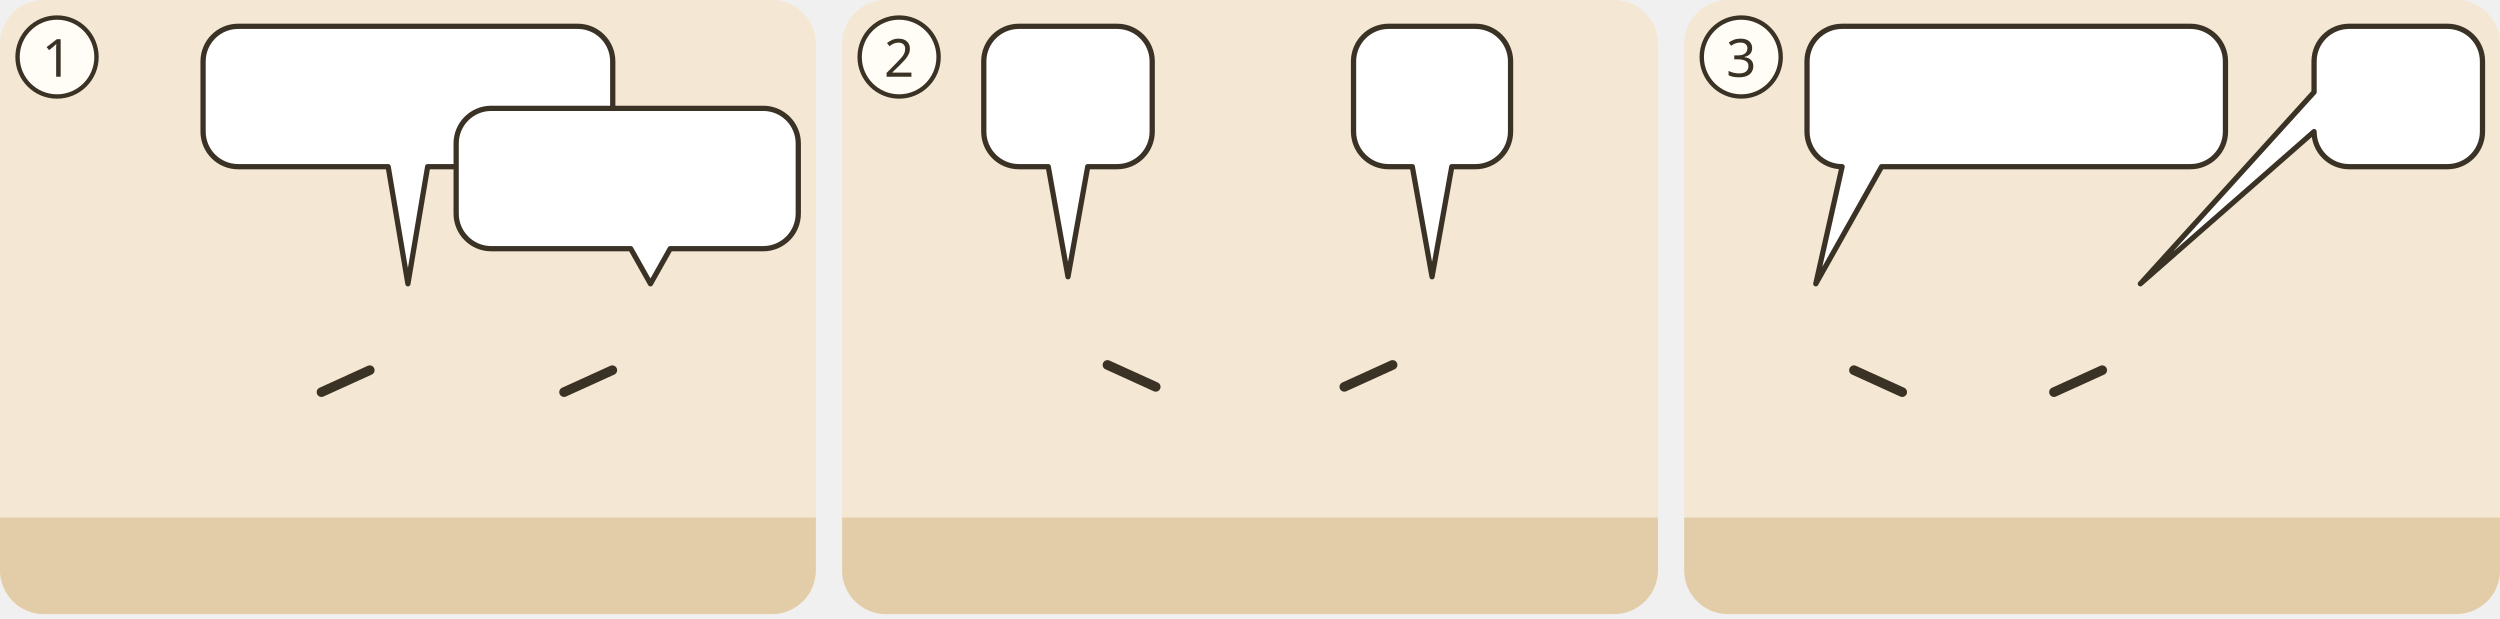
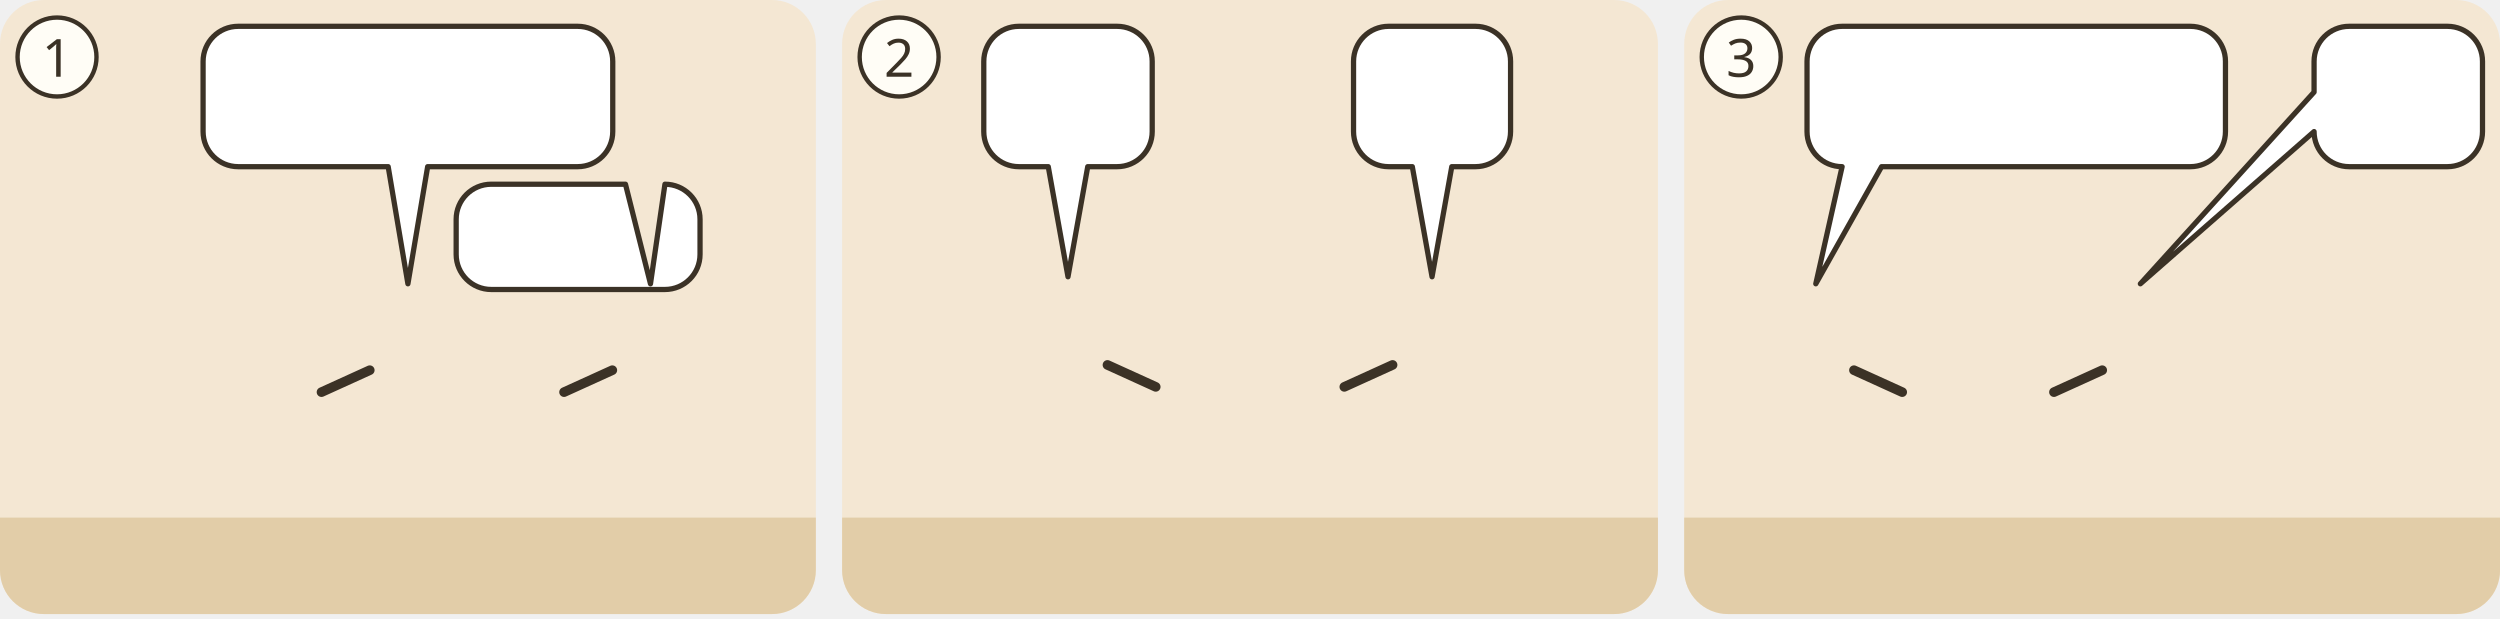
<svg xmlns="http://www.w3.org/2000/svg" viewBox="0 0 380 94">
  <g transform="translate(0 0) scale(0.6667)">
    <g transform="translate(0 0)">
      <clipPath id="ill-cp-1-0-0">
        <rect width="186" height="140" rx="10" />
      </clipPath>
      <g clip-path="url(#ill-cp-1-0-0)">
        <rect width="186" height="140" fill="#F4E7D3" />
        <rect y="118" width="186" height="22" fill="#E2CDA8" />
        <use href="#ill-p-blinder" x="24.1" y="60" width="27.2" height="58" />
        <use href="#ill-p-pharisaeer" x="79.4" y="60" width="27.2" height="58" />
        <path d="M84.3 84.4L73.3 89.4" stroke="#3B3226" stroke-width="2.2" stroke-linecap="round" />
        <use href="#ill-p-g-pharisaeer" x="134.7" y="60" width="27.2" height="58" />
        <path d="M139.6 84.4L128.6 89.4" stroke="#3B3226" stroke-width="2.2" stroke-linecap="round" />
        <use href="#ill-z-abstand" x="116.7" y="50" width="8" height="64" />
        <use href="#ill-z-sehen" x="27.7" y="49.7" width="20" height="12" />
        <g>
          <path d="M54.3 6H131.7A8 8 0 0 1 139.7 14V30A8 8 0 0 1 131.7 38L97.5 38L93 64.7L88.5 38H54.3A8 8 0 0 1 46.3 30V14A8 8 0 0 1 54.3 6Z" fill="#FFFFFF" stroke="#3B3226" stroke-width="1.2" stroke-linejoin="round" />
          <use href="#ill-p-jesus" x="52.3" y="12" width="9.4" height="20" />
          <use href="#ill-z-sabbat" x="66.7" y="12" width="38.0" height="20" />
          <use href="#ill-z-suende" x="109.7" y="12" width="24.0" height="20" />
        </g>
        <g>
-           <path d="M112 24.7H174A8 8 0 0 1 182 32.7V48.7A8 8 0 0 1 174 56.7L152.8 56.7L148.3 64.7L143.8 56.7H112A8 8 0 0 1 104 48.7V32.7A8 8 0 0 1 112 24.7Z" fill="#FFFFFF" stroke="#3B3226" stroke-width="1.2" stroke-linejoin="round" />
-           <use href="#ill-z-suende" x="110.0" y="30.7" width="24.0" height="20" />
-           <use href="#ill-zeichen" x="139.0" y="30.7" width="20.0" height="20" />
-           <use href="#ill-z-frage" x="164.0" y="30.7" width="12.0" height="20" />
+           <path d="M112 42L142.6 42L148.3 64.7L151.6 42H151.6A8 8 0 0 1 159.6 50V58A8 8 0 0 1 151.6 66H112A8 8 0 0 1 104 58V50A8 8 0 0 1 112 42Z" fill="#FFFFFF" stroke="#3B3226" stroke-width="1.2" stroke-linejoin="round" />
+           <use href="#ill-z-suende" x="110.0" y="48" width="14.4" height="12.0" />
+           <use href="#ill-zeichen" x="129.4" y="48" width="12.0" height="12.0" />
+           <use href="#ill-z-frage" x="146.4" y="48" width="7.2" height="12.0" />
        </g>
        <use href="#ill-z-sabbat" x="6" y="34" width="30.0" height="12.0" />
      </g>
      <circle cx="13" cy="13" r="9" fill="#FFFDF6" stroke="#3B3226" />
      <text x="13" y="17.5" text-anchor="middle" font-family="sans-serif" font-size="12" fill="#3B3226">1</text>
    </g>
  </g>
  <g transform="translate(128 0) scale(0.6667)">
    <g transform="translate(0 0)">
      <clipPath id="ill-cp-2-0-0">
        <rect width="186" height="140" rx="10" />
      </clipPath>
      <g clip-path="url(#ill-cp-2-0-0)">
        <rect width="186" height="140" fill="#F4E7D3" />
        <rect y="118" width="186" height="22" fill="#E2CDA8" />
        <use href="#ill-p-g-pharisaeer" x="37.4" y="58" width="28.1" height="60" />
        <path d="M60.5 83.2L71.5 88.2" stroke="#3B3226" stroke-width="2.2" stroke-linecap="round" />
        <use href="#ill-p-blinder" x="120.4" y="58" width="28.1" height="60" />
        <path d="M125.5 83.2L114.5 88.2" stroke="#3B3226" stroke-width="2.2" stroke-linecap="round" />
        <use href="#ill-z-sehen" x="145.5" y="58.3" width="20" height="12" />
        <g>
          <path d="M40.3 6H62.7A8 8 0 0 1 70.7 14V30A8 8 0 0 1 62.7 38L56 38L51.5 63.1L47 38H40.3A8 8 0 0 1 32.3 30V14A8 8 0 0 1 40.3 6Z" fill="#FFFFFF" stroke="#3B3226" stroke-width="1.2" stroke-linejoin="round" />
          <use href="#ill-p-jesus" x="38.3" y="12" width="9.4" height="20" />
          <use href="#ill-z-frage" x="52.7" y="12" width="12.0" height="20" />
        </g>
        <g>
          <path d="M124.6 6H144.4A8 8 0 0 1 152.4 14V30A8 8 0 0 1 144.4 38L139 38L134.5 63.1L130 38H124.6A8 8 0 0 1 116.6 30V14A8 8 0 0 1 124.6 6Z" fill="#FFFFFF" stroke="#3B3226" stroke-width="1.2" stroke-linejoin="round" />
          <use href="#ill-p-jesus" x="122.6" y="12" width="9.4" height="20" />
          <use href="#ill-p-prophet" x="137.0" y="12" width="9.4" height="20" />
        </g>
      </g>
      <circle cx="13" cy="13" r="9" fill="#FFFDF6" stroke="#3B3226" />
      <text x="13" y="17.5" text-anchor="middle" font-family="sans-serif" font-size="12" fill="#3B3226">2</text>
    </g>
  </g>
  <g transform="translate(256 0) scale(0.6667)">
    <g transform="translate(0 0)">
      <clipPath id="ill-cp-3-0-0">
        <rect width="186" height="140" rx="10" />
      </clipPath>
      <g clip-path="url(#ill-cp-3-0-0)">
        <rect width="186" height="140" fill="#F4E7D3" />
        <rect y="118" width="186" height="22" fill="#E2CDA8" />
        <use href="#ill-p-g-pharisaeer" x="16.4" y="60" width="27.2" height="58" />
        <path d="M38.7 84.4L49.7 89.4" stroke="#3B3226" stroke-width="2.2" stroke-linecap="round" />
        <use href="#ill-p-vater" x="90.4" y="60" width="27.2" height="58" />
        <path d="M95.3 84.4L84.3 89.4" stroke="#3B3226" stroke-width="2.2" stroke-linecap="round" />
        <use href="#ill-p-mutter" x="144.4" y="60" width="27.2" height="58" />
        <use href="#ill-z-ausschluss" x="146.0" y="44.7" width="24" height="17" />
        <g>
          <path d="M36 6H115.4A8 8 0 0 1 123.4 14V30A8 8 0 0 1 115.4 38L45 38L30 64.7L36 38H36A8 8 0 0 1 28 30V14A8 8 0 0 1 36 6Z" fill="#FFFFFF" stroke="#3B3226" stroke-width="1.2" stroke-linejoin="round" />
          <use href="#ill-z-blind" x="34" y="12" width="28.9" height="20" />
          <use href="#ill-z-sehen" x="67.9" y="12" width="32.5" height="20" />
          <use href="#ill-z-frage" x="105.4" y="12" width="12.0" height="20" />
        </g>
        <g>
          <path d="M151.6 6H174A8 8 0 0 1 182 14V30A8 8 0 0 1 174 38H151.6A8 8 0 0 1 143.6 30L143.6 30L104 64.7L143.6 21V14A8 8 0 0 1 151.6 6Z" fill="#FFFFFF" stroke="#3B3226" stroke-width="1.2" stroke-linejoin="round" />
          <use href="#ill-p-blinder" x="149.6" y="12" width="9.4" height="20" />
          <use href="#ill-z-frage" x="164.0" y="12" width="12.0" height="20" />
        </g>
      </g>
      <circle cx="13" cy="13" r="9" fill="#FFFDF6" stroke="#3B3226" />
      <text x="13" y="17.5" text-anchor="middle" font-family="sans-serif" font-size="12" fill="#3B3226">3</text>
    </g>
  </g>
</svg>
